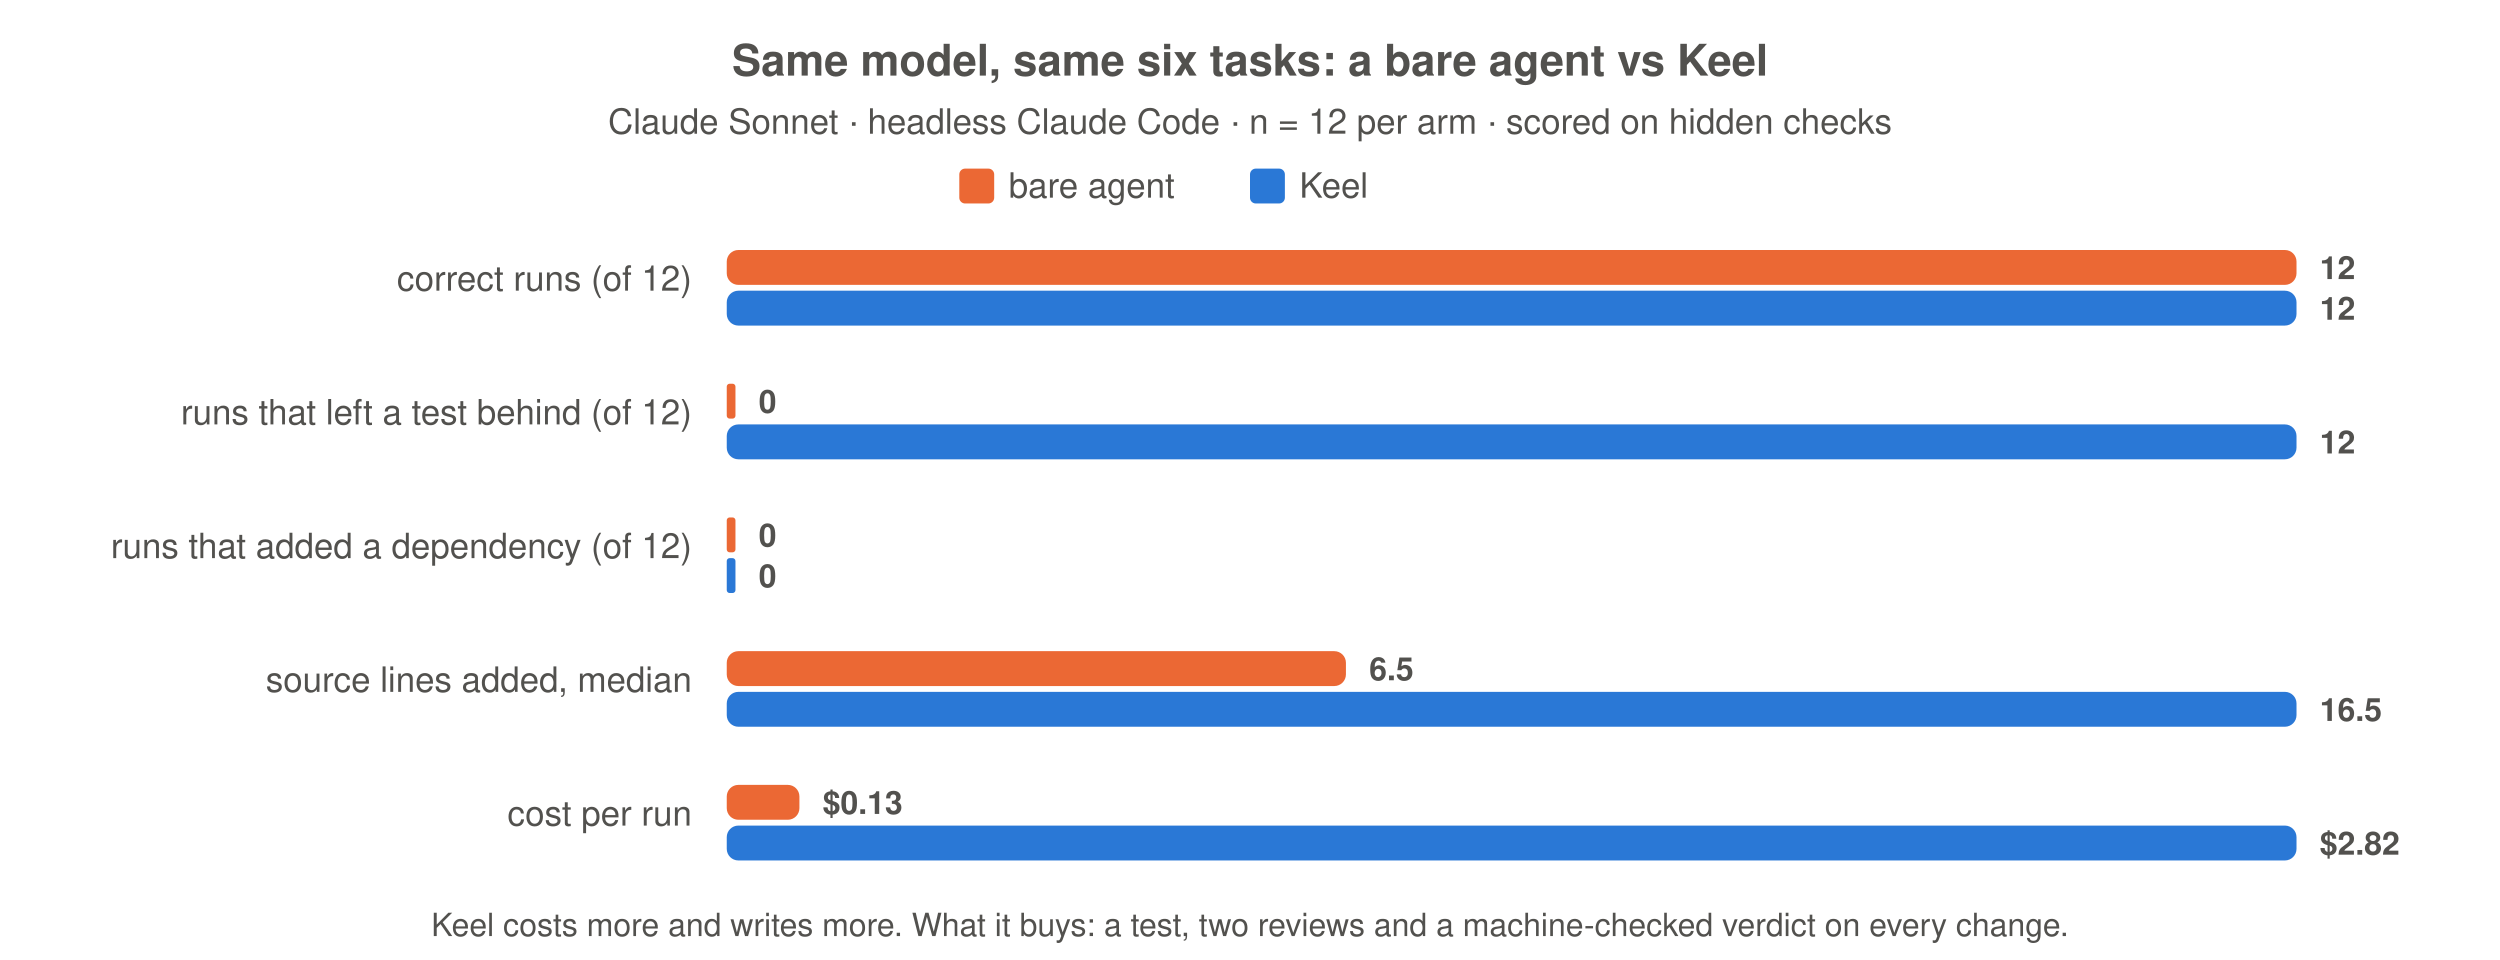
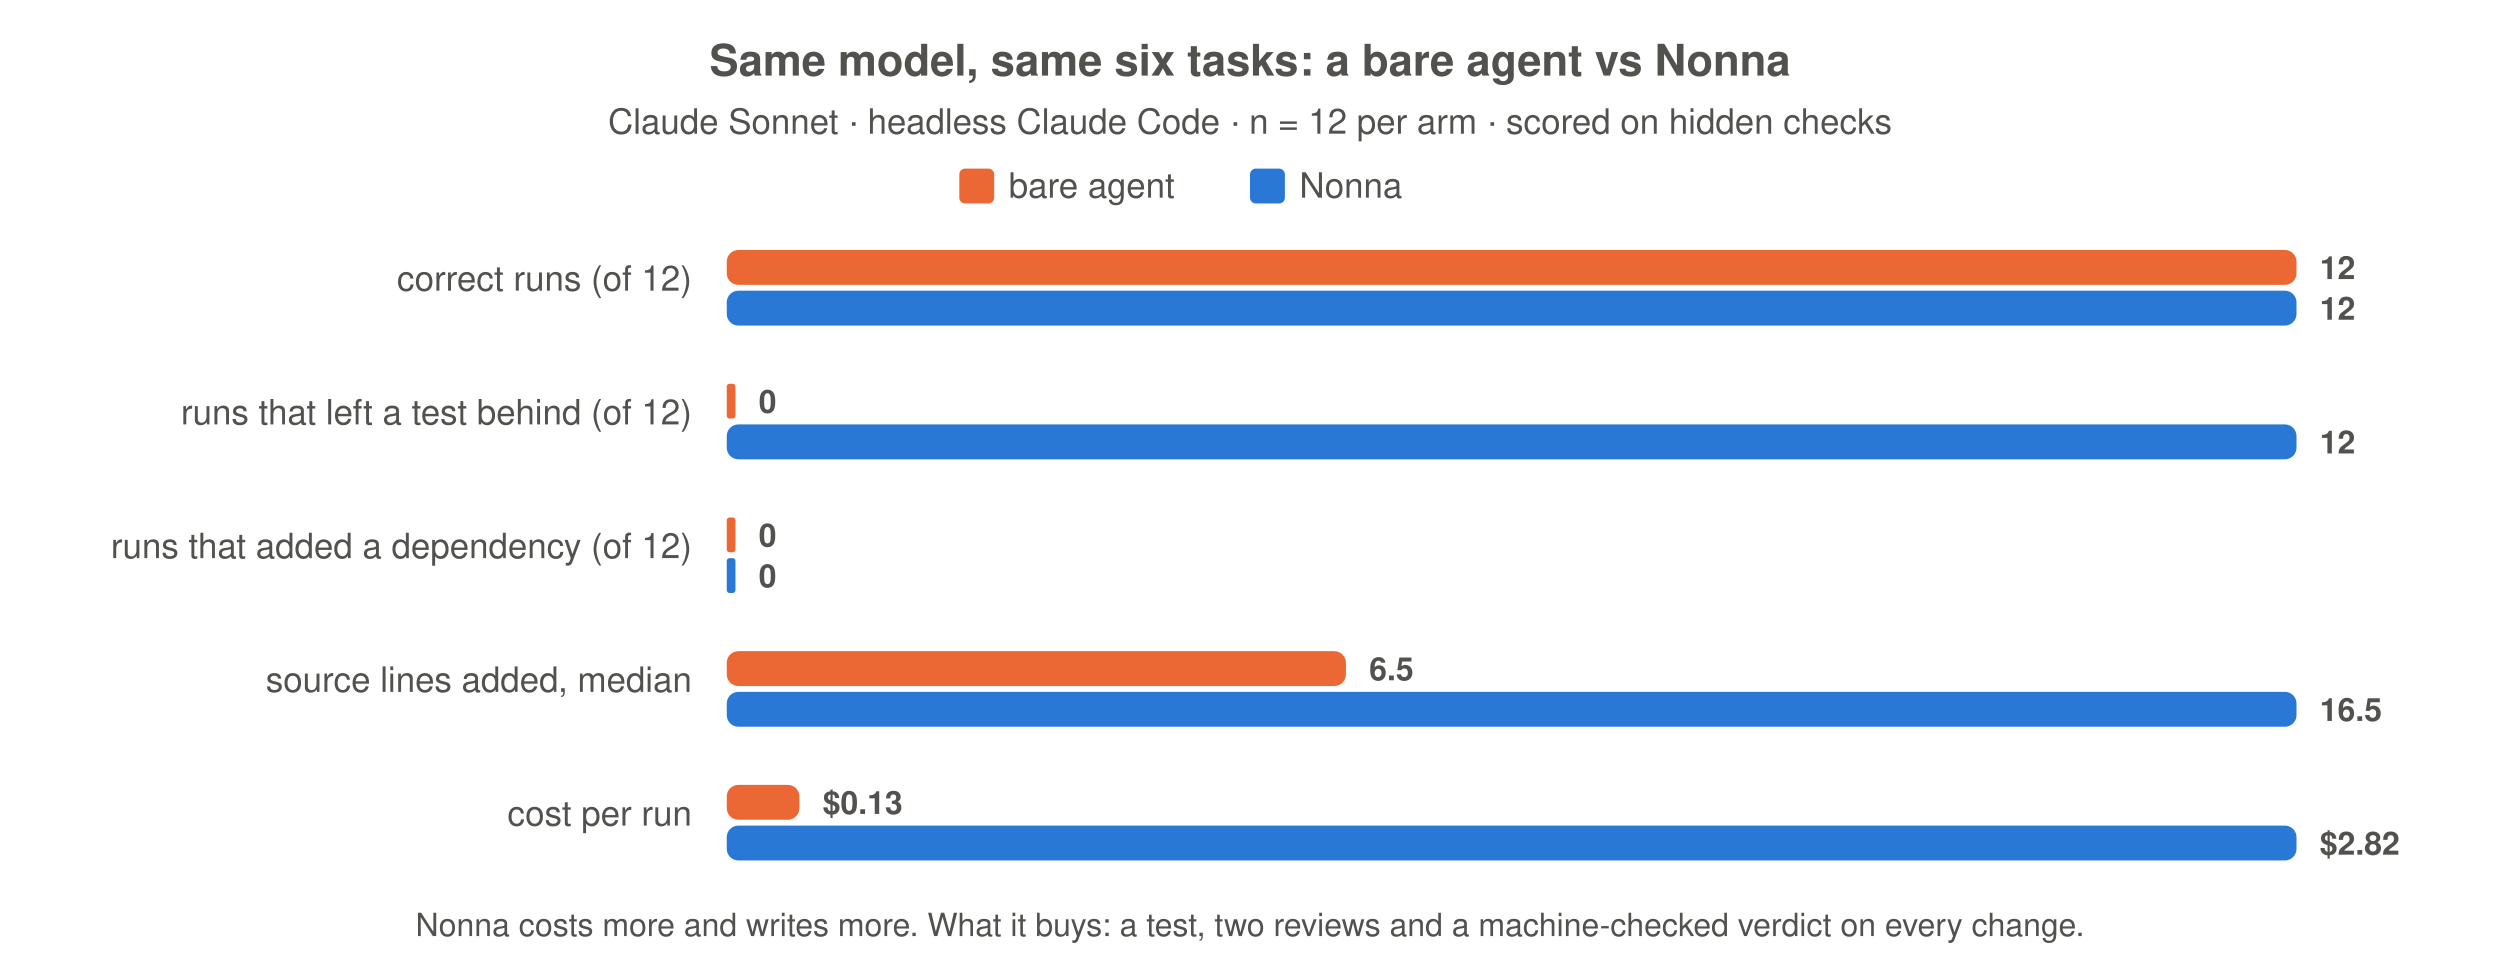
<svg xmlns="http://www.w3.org/2000/svg" viewBox="0 0 860 330" width="860" font-family="-apple-system, 'Segoe UI', Helvetica, Arial, sans-serif" role="img" aria-labelledby="t d">
  <style>
-     .ink { fill: #52514e; } .bare { fill: #eb6834; } .keel { fill: #2a78d6; } .ref { stroke: #8b949e; }
-     @media (prefers-color-scheme: dark) { .ink { fill: #c3c2b7; } .bare { fill: #d95926; } .keel { fill: #3987e5; } }
+     .ink { fill: #52514e; } .bare { fill: #eb6834; } .nonna { fill: #2a78d6; } .ref { stroke: #8b949e; }
+     @media (prefers-color-scheme: dark) { .ink { fill: #c3c2b7; } .bare { fill: #d95926; } .nonna { fill: #3987e5; } }
  </style>
-   <text x="430" y="26" font-size="15" font-weight="600" class="ink" text-anchor="middle">Same model, same six tasks: a bare agent vs Keel</text>
+   <text x="430" y="26" font-size="15" font-weight="600" class="ink" text-anchor="middle">Same model, same six tasks: a bare agent vs Nonna</text>
  <text x="430" y="46" font-size="12" class="ink" text-anchor="middle">Claude Sonnet · headless Claude Code · n = 12 per arm · scored on hidden checks</text>
  <rect x="330" y="58" width="12" height="12" rx="2" class="bare" />
  <text x="347" y="68" font-size="12" class="ink">bare agent</text>
-   <rect x="430" y="58" width="12" height="12" rx="2" class="keel" />
-   <text x="447" y="68" font-size="12" class="ink">Keel</text>
+   <rect x="430" y="58" width="12" height="12" rx="2" class="nonna" />
+   <text x="447" y="68" font-size="12" class="ink">Nonna</text>
  <text x="238" y="100" font-size="12" class="ink" text-anchor="end">correct runs (of 12)</text>
  <rect x="250" y="86" width="540" height="12" rx="4" class="bare" />
  <text x="798" y="96" font-size="11" font-weight="600" class="ink">12</text>
-   <rect x="250" y="100" width="540" height="12" rx="4" class="keel" />
+   <rect x="250" y="100" width="540" height="12" rx="4" class="nonna" />
  <text x="798" y="110" font-size="11" font-weight="600" class="ink">12</text>
  <text x="238" y="146" font-size="12" class="ink" text-anchor="end">runs that left a test behind (of 12)</text>
  <rect x="250" y="132" width="3" height="12" rx="1" class="bare" />
  <text x="261" y="142" font-size="11" font-weight="600" class="ink">0</text>
-   <rect x="250" y="146" width="540" height="12" rx="4" class="keel" />
+   <rect x="250" y="146" width="540" height="12" rx="4" class="nonna" />
  <text x="798" y="156" font-size="11" font-weight="600" class="ink">12</text>
  <text x="238" y="192" font-size="12" class="ink" text-anchor="end">runs that added a dependency (of 12)</text>
  <rect x="250" y="178" width="3" height="12" rx="1" class="bare" />
  <text x="261" y="188" font-size="11" font-weight="600" class="ink">0</text>
-   <rect x="250" y="192" width="3" height="12" rx="1" class="keel" />
+   <rect x="250" y="192" width="3" height="12" rx="1" class="nonna" />
  <text x="261" y="202" font-size="11" font-weight="600" class="ink">0</text>
  <text x="238" y="238" font-size="12" class="ink" text-anchor="end">source lines added, median</text>
  <rect x="250" y="224" width="213" height="12" rx="4" class="bare" />
  <text x="471" y="234" font-size="11" font-weight="600" class="ink">6.5</text>
-   <rect x="250" y="238" width="540" height="12" rx="4" class="keel" />
+   <rect x="250" y="238" width="540" height="12" rx="4" class="nonna" />
  <text x="798" y="248" font-size="11" font-weight="600" class="ink">16.5</text>
  <text x="238" y="284" font-size="12" class="ink" text-anchor="end">cost per run</text>
  <rect x="250" y="270" width="25" height="12" rx="4" class="bare" />
  <text x="283" y="280" font-size="11" font-weight="600" class="ink">$0.13</text>
-   <rect x="250" y="284" width="540" height="12" rx="4" class="keel" />
+   <rect x="250" y="284" width="540" height="12" rx="4" class="nonna" />
  <text x="798" y="294" font-size="11" font-weight="600" class="ink">$2.82</text>
-   <text x="430" y="322" font-size="11" class="ink" text-anchor="middle">Keel costs more and writes more. What it buys: a test, two reviews and a machine-checked verdict on every change.</text>
+   <text x="430" y="322" font-size="11" class="ink" text-anchor="middle">Nonna costs more and writes more. What it buys: a test, two reviews and a machine-checked verdict on every change.</text>
</svg>
